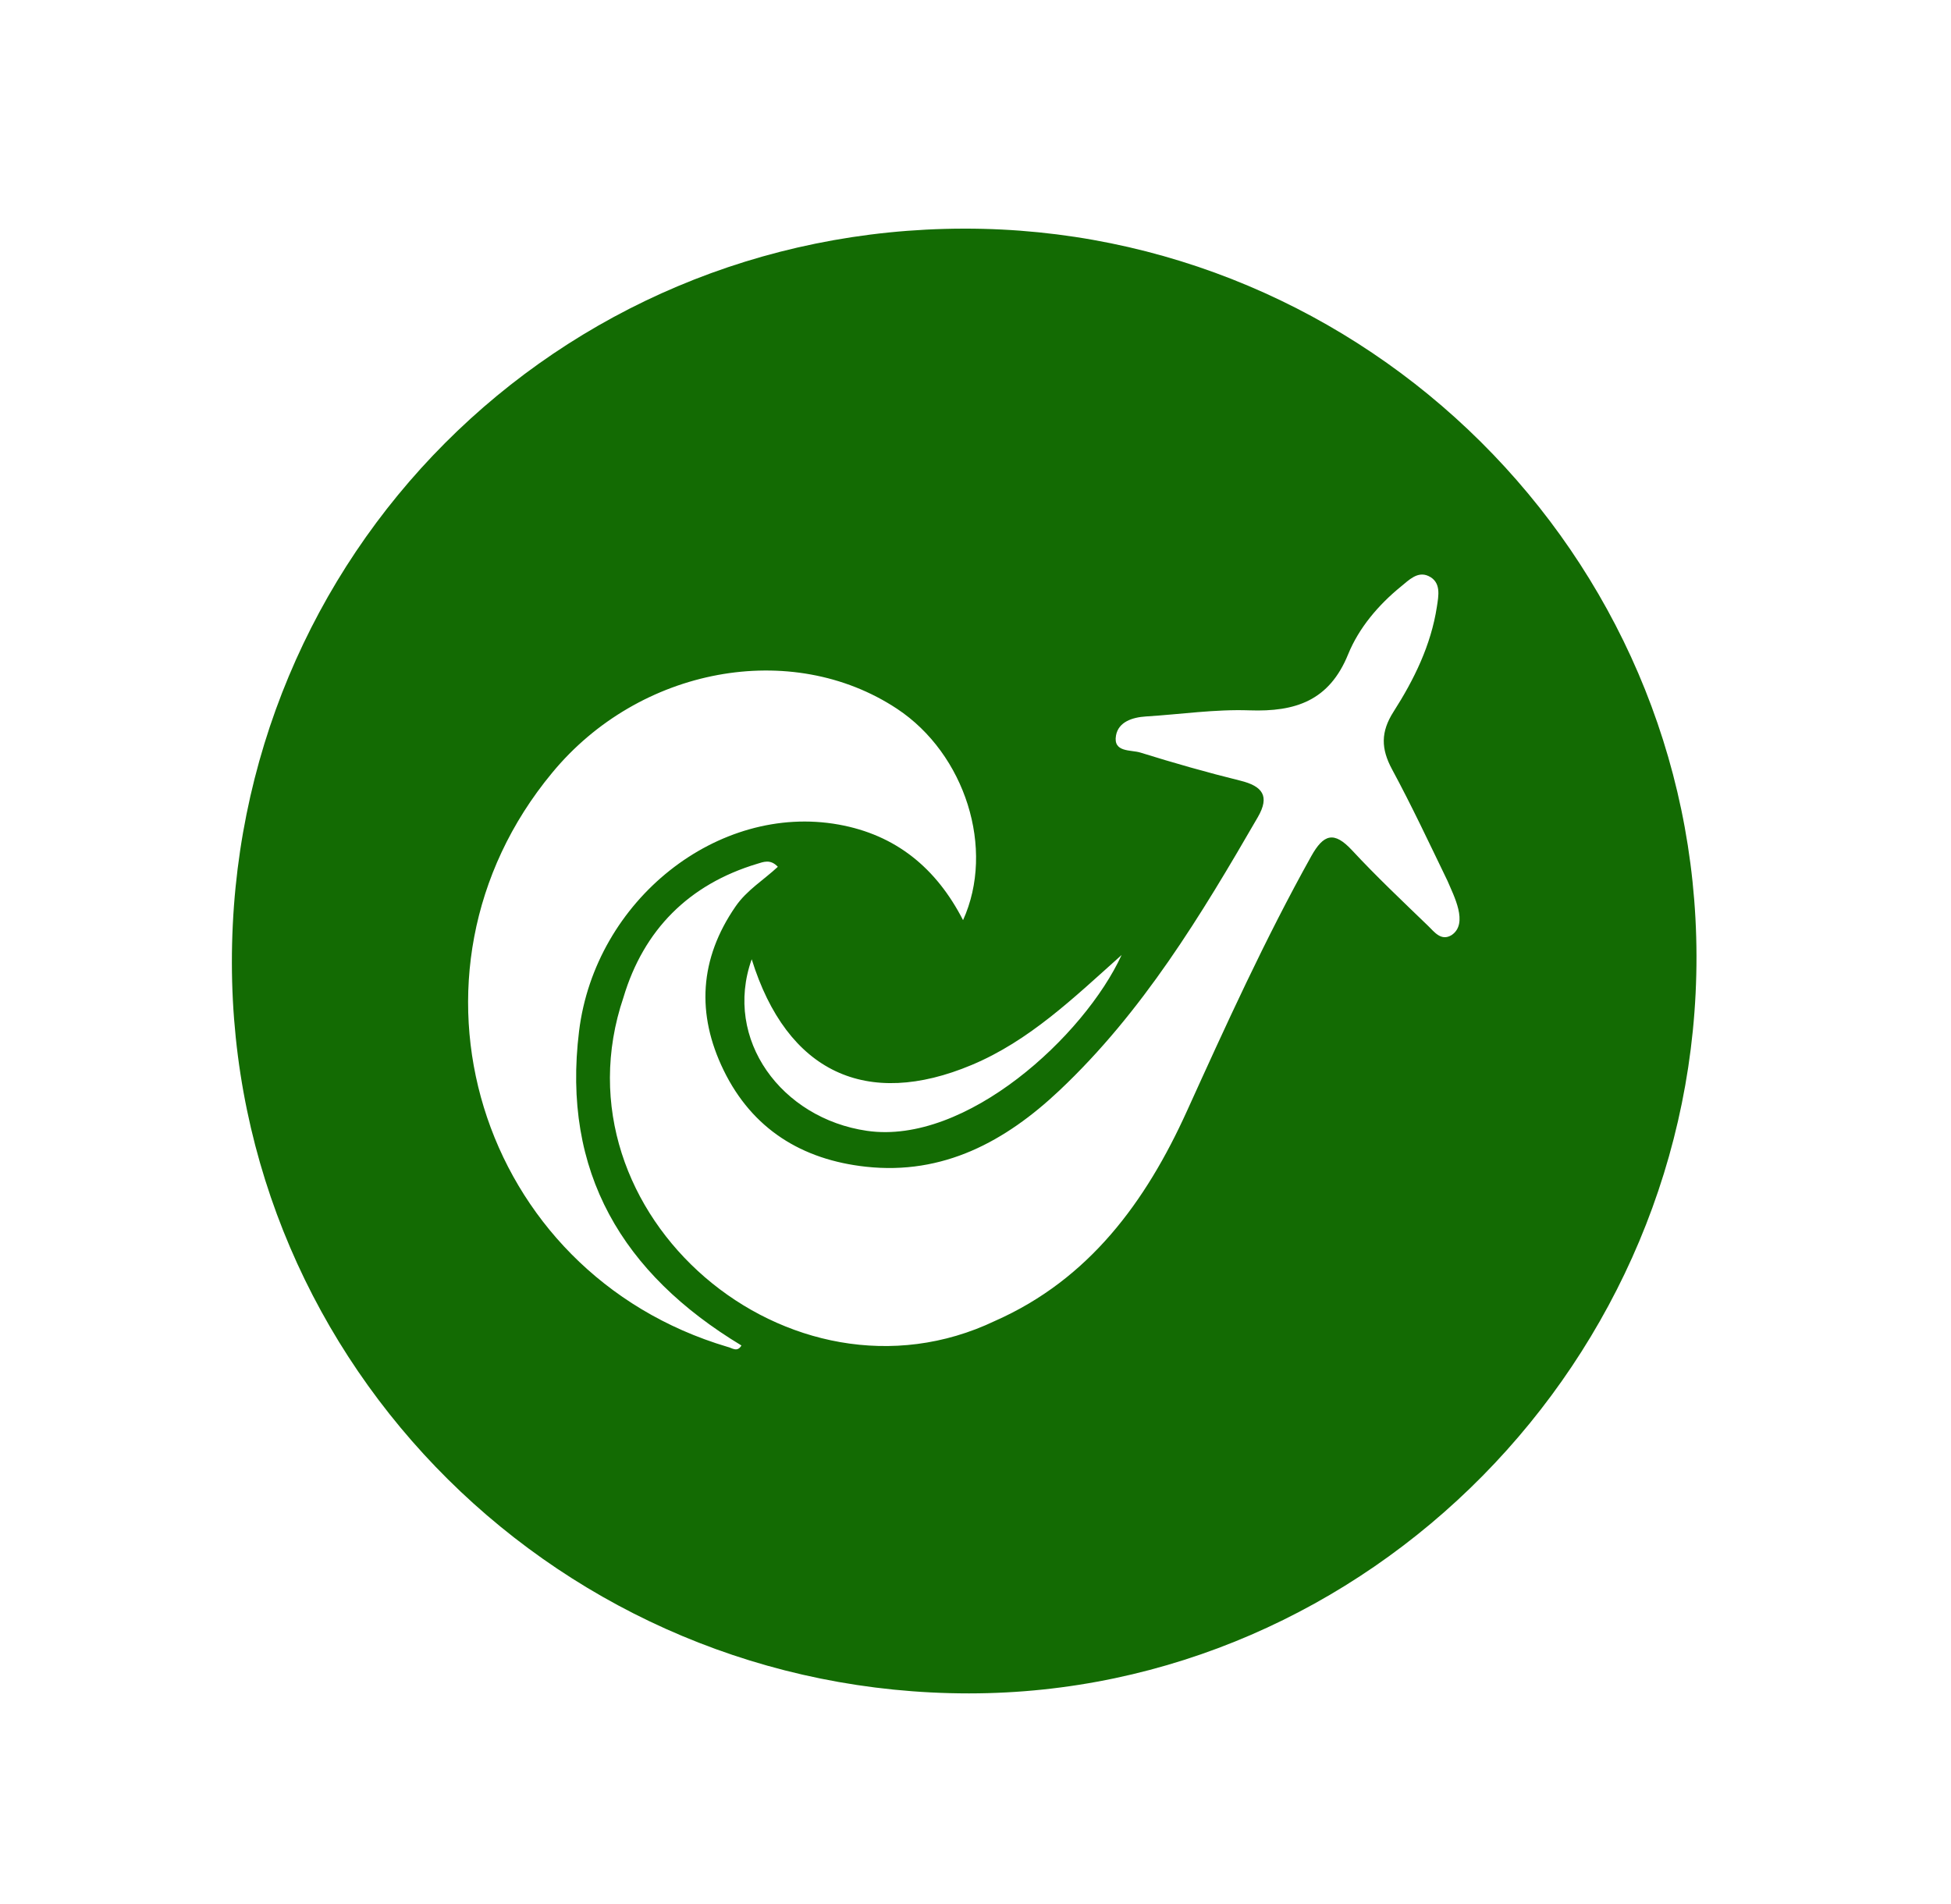
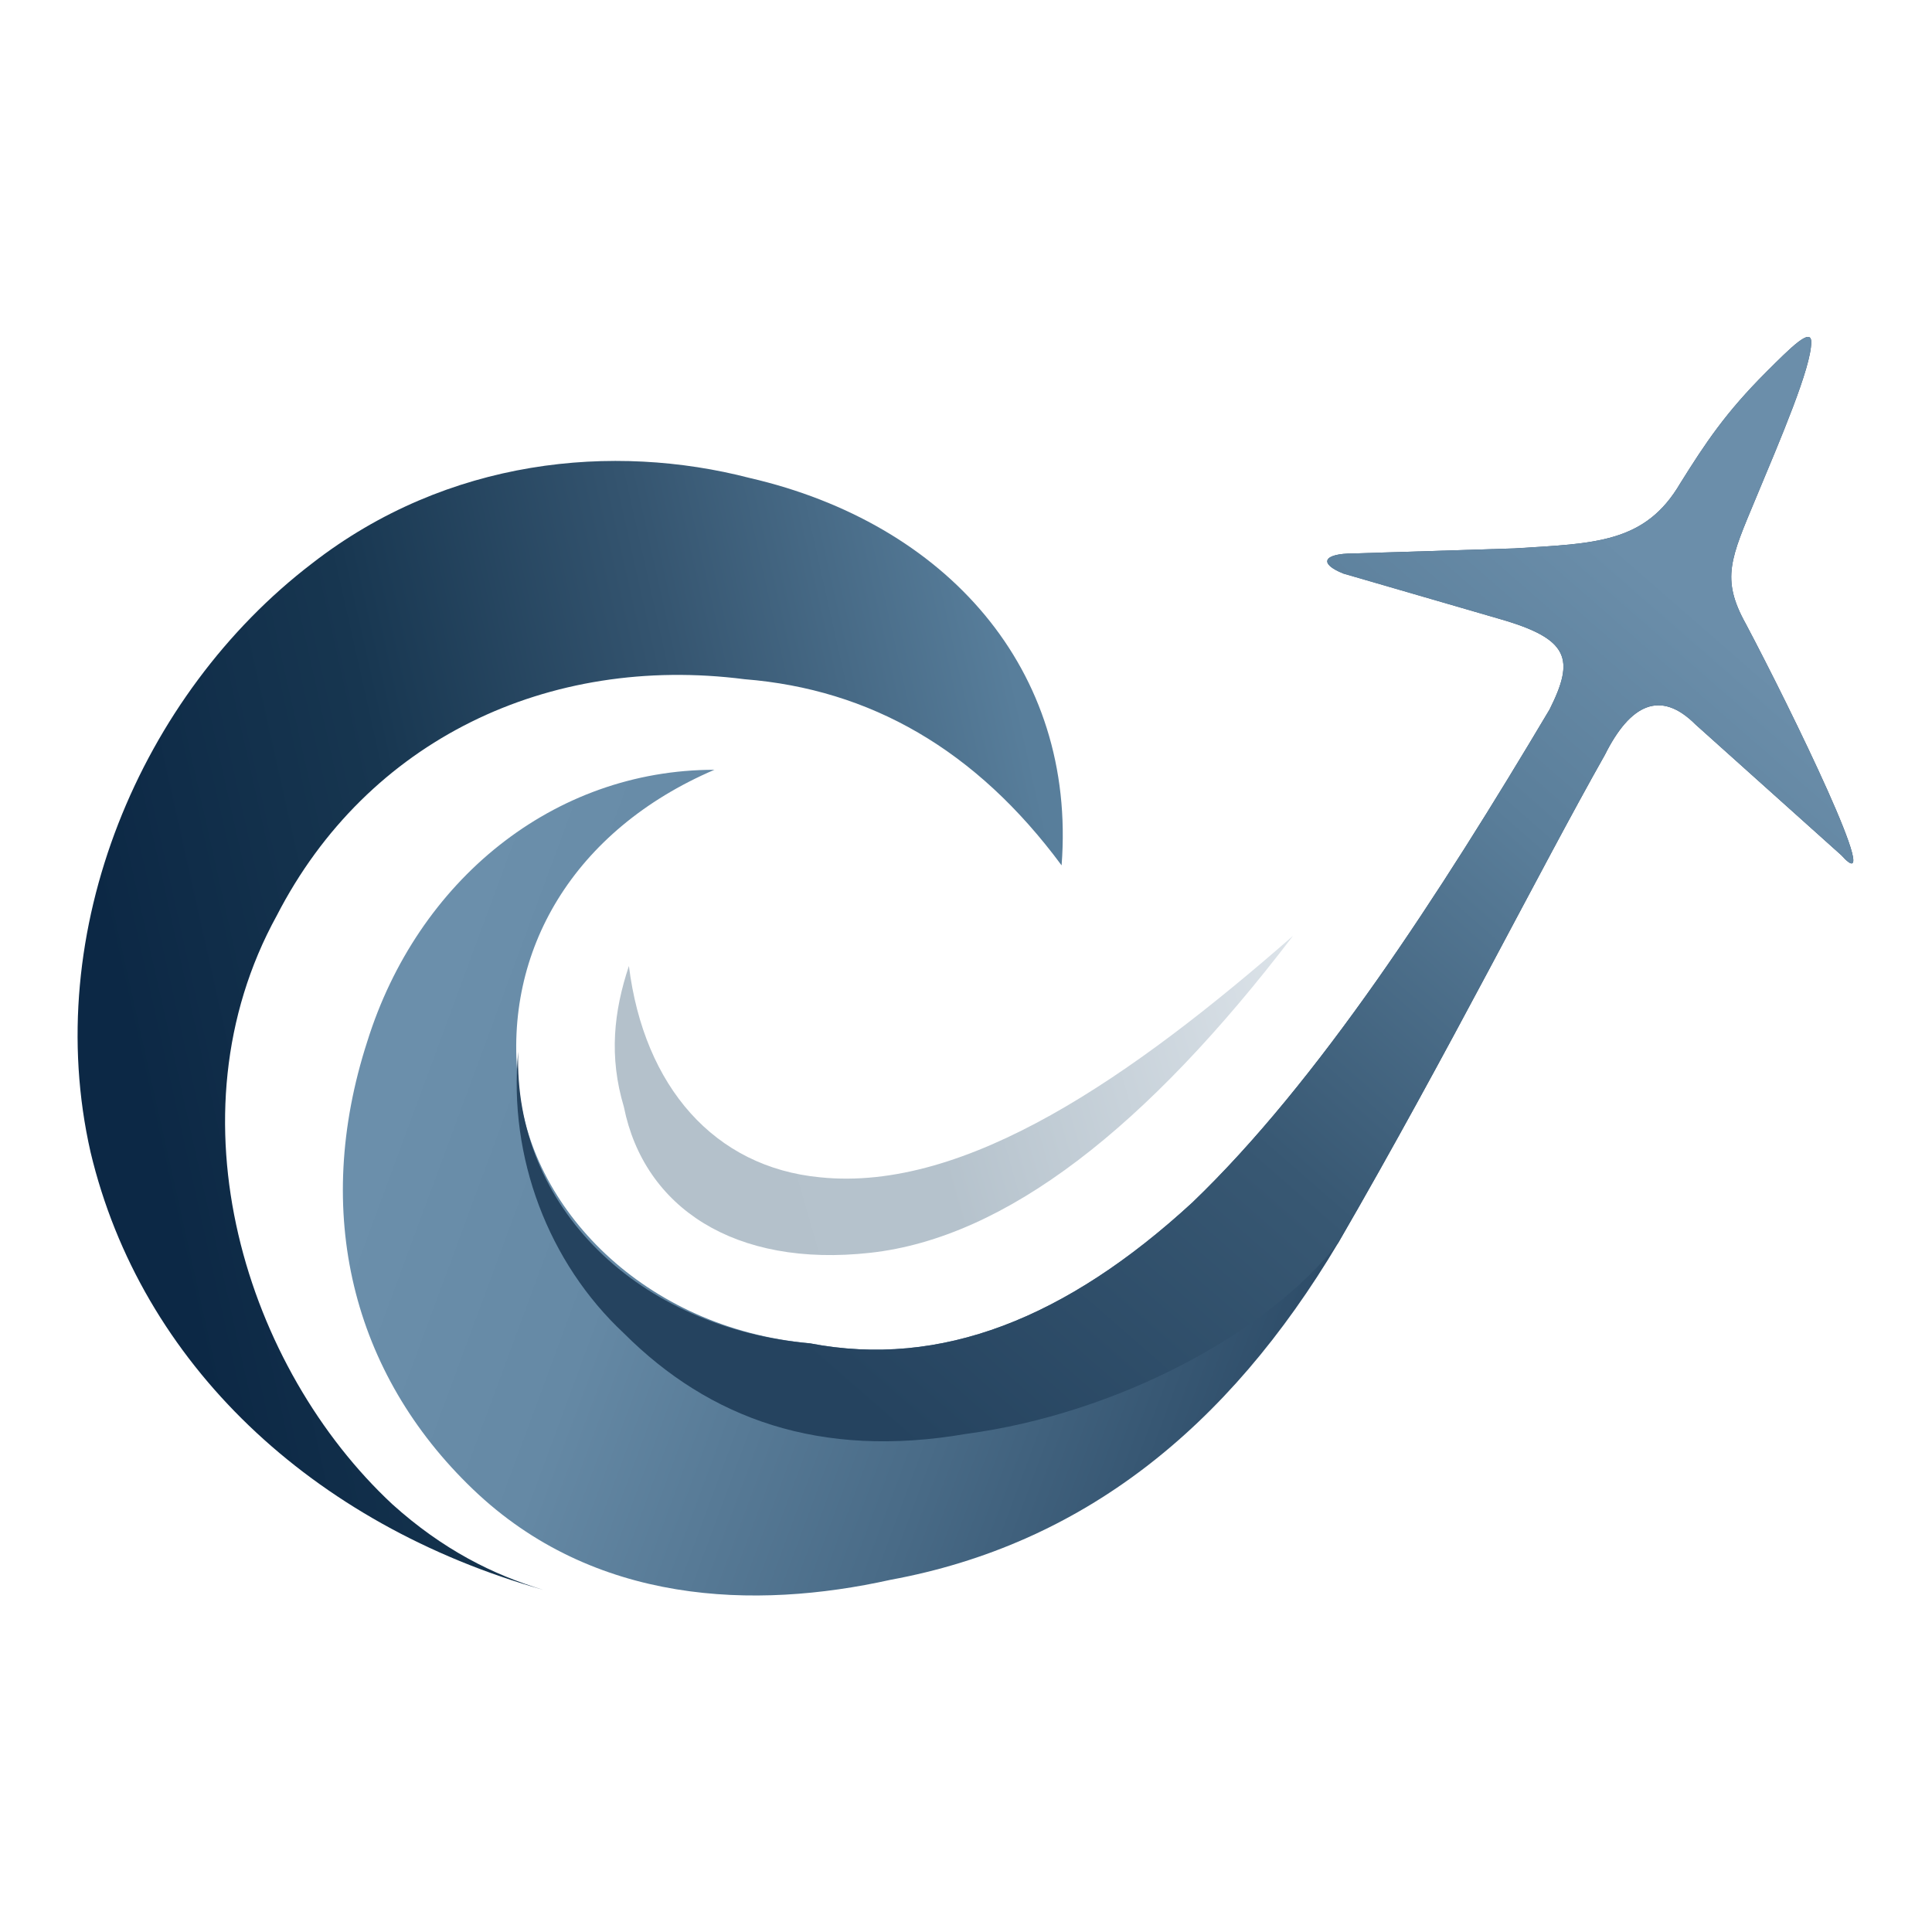
- <svg xmlns="http://www.w3.org/2000/svg" id="Layer_1" viewBox="0 0 332 324">
-   <path fill="#136b03" d="M164.04,38.91c68.43-.1,124.51,55.59,124.65,123.76.14,68.66-55.94,125.51-123.8,125.52-69.21,0-125.36-55.65-125.43-124.33-.08-69.36,55.25-124.85,124.58-124.95ZM132.36,147.51c-1.29-1.37-2.5-.8-3.52-.5-11.63,3.5-19.31,11.25-22.74,22.71-12.53,36.97,28.39,71.73,63.24,55.07,15.99-7.07,25.64-20.26,32.63-35.68,6.65-14.66,13.31-29.31,21.16-43.39,2.1-3.76,3.87-4.33,6.95-1.01,4.14,4.46,8.57,8.64,12.95,12.87,1.06,1.03,2.22,2.65,4,1.55,2.91-1.98.33-6.74-.71-9.22-3.08-6.36-6.08-12.77-9.44-18.99-1.88-3.49-1.95-6.35.26-9.8,3.49-5.46,6.37-11.32,7.37-17.84.28-1.85.8-4.21-1.43-5.25-1.85-.86-3.32.68-4.67,1.78-3.87,3.15-7.17,7.06-8.99,11.52-3.23,7.96-9,9.83-16.8,9.56-5.85-.21-11.74.68-17.62,1.04-2.33.15-4.67.93-5.09,3.23-.53,2.94,2.55,2.41,4.16,2.92,5.62,1.75,11.29,3.37,17.01,4.78,3.75.93,5.05,2.6,2.96,6.21-9.65,16.69-19.61,33.18-33.78,46.53-9.15,8.63-19.73,14.4-32.9,12.96-10.9-1.19-19.35-6.42-24.22-16.42-4.66-9.57-4.13-18.96,2.04-27.89,1.91-2.77,4.78-4.49,7.19-6.74ZM163.87,156.62c5.54-12.17.35-28.33-11.2-35.98-17.98-11.9-43.9-7.1-58.72,10.89-28.31,34.16-12.61,85.09,29.86,97.69.74.15,1.64.99,2.36-.24-20.24-12.22-30.59-29.5-27.63-53.5,2.75-22.31,23.63-38.84,44.18-35.15,9.71,1.75,16.6,7.37,21.17,16.28ZM127.91,163.27c-4.84,13.65,5.09,27.07,19.62,29.18,16.87,2.45,37.03-16.19,43.33-29.92-8.23,7.37-15.73,14.61-25.51,18.71-17.86,7.5-31.43,1.3-37.43-17.98Z" />
+ <svg xmlns="http://www.w3.org/2000/svg" width="384" height="384" viewBox="0 0 384 384">
+   <defs>
+     <linearGradient id="crescent" gradientUnits="userSpaceOnUse" x1="167" y1="246" x2="350" y2="205">
+       <stop stop-color="#0c2845" />
+       <stop offset=".32" stop-color="#173650" />
+       <stop offset=".65" stop-color="#355570" />
+       <stop offset="1" stop-color="#587e9b" />
+     </linearGradient>
+     <linearGradient id="wave" gradientUnits="userSpaceOnUse" x1="222" y1="249" x2="395" y2="313">
+       <stop stop-color="#6b8fab" />
+       <stop offset=".28" stop-color="#6589a5" />
+       <stop offset=".67" stop-color="#496b87" />
+       <stop offset="1" stop-color="#2e4d69" />
+     </linearGradient>
+     <linearGradient id="fold" gradientUnits="userSpaceOnUse" x1="315" y1="319" x2="465" y2="147">
+       <stop stop-color="#25435f" />
+       <stop offset=".4" stop-color="#385873" />
+       <stop offset=".76" stop-color="#5a7e9a" />
+       <stop offset="1" stop-color="#6b8eaa" />
+     </linearGradient>
+     <linearGradient id="swoosh" gradientUnits="userSpaceOnUse" x1="268" y1="264" x2="398" y2="227">
+       <stop stop-color="#b4c1cb" />
+       <stop offset=".42" stop-color="#b5c2cc" />
+       <stop offset="1" stop-color="#dce3e9" />
+     </linearGradient>
+   </defs>
+   <g transform="translate(-141 -37)">
+     <path fill="url(#crescent)" d="M249 353C203 340 169 308 159 266C149 222 169 175 203 149C230 128 263 125 290 132C329 141 355 170 352 209C335 186 314 174 289 172C250 167 214 184 196 219C174 259 190 309 219 336C229 345 239 350 249 353Z" />
+     <path fill="url(#wave)" d="M283 190C251 190 224 212 214 244C203 278 211 310 235 333C259 356 291 357 318 351C356 344 385 321 407 284C429 246 447 210 460 187C465 177 471 174 478 181L507 207C516 217 497 178 488 161C483 152 485 148 490 136C495 124 501 110 501 105C501 102 497 106 492 111C484 119 480 125 475 133C468 145 458 145 442 146L410 147C404 147 403 149 408 151L439 160C453 164 454 168 449 178C427 215 403 252 378 276C353 299 328 309 302 304C269 301 246 277 244 252C241 226 255 202 283 190Z" />
+     <path fill="url(#fold)" d="M244 246C243 277 268 301 302 304C328 309 353 299 378 276C403 252 427 215 449 178C454 168 453 164 439 160L408 151C403 149 404 147 410 147L442 146C458 145 468 145 475 133C480 125 484 119 492 111C497 106 501 102 501 105C501 110 495 124 490 136C485 148 483 152 488 161C497 178 516 217 507 207L478 181C471 174 465 177 460 187C447 210 429 246 407 284C393 302 363 318 333 322C304 327 282 319 265 302C250 288 242 267 244 246Z" />
+     <path fill="url(#swoosh)" d="M266 229C269 253 283 269 304 271C333 274 366 251 398 223C369 261 341 283 314 286C287 289 269 277 265 257C262 247 263 238 266 229Z" />
+   </g>
</svg>
